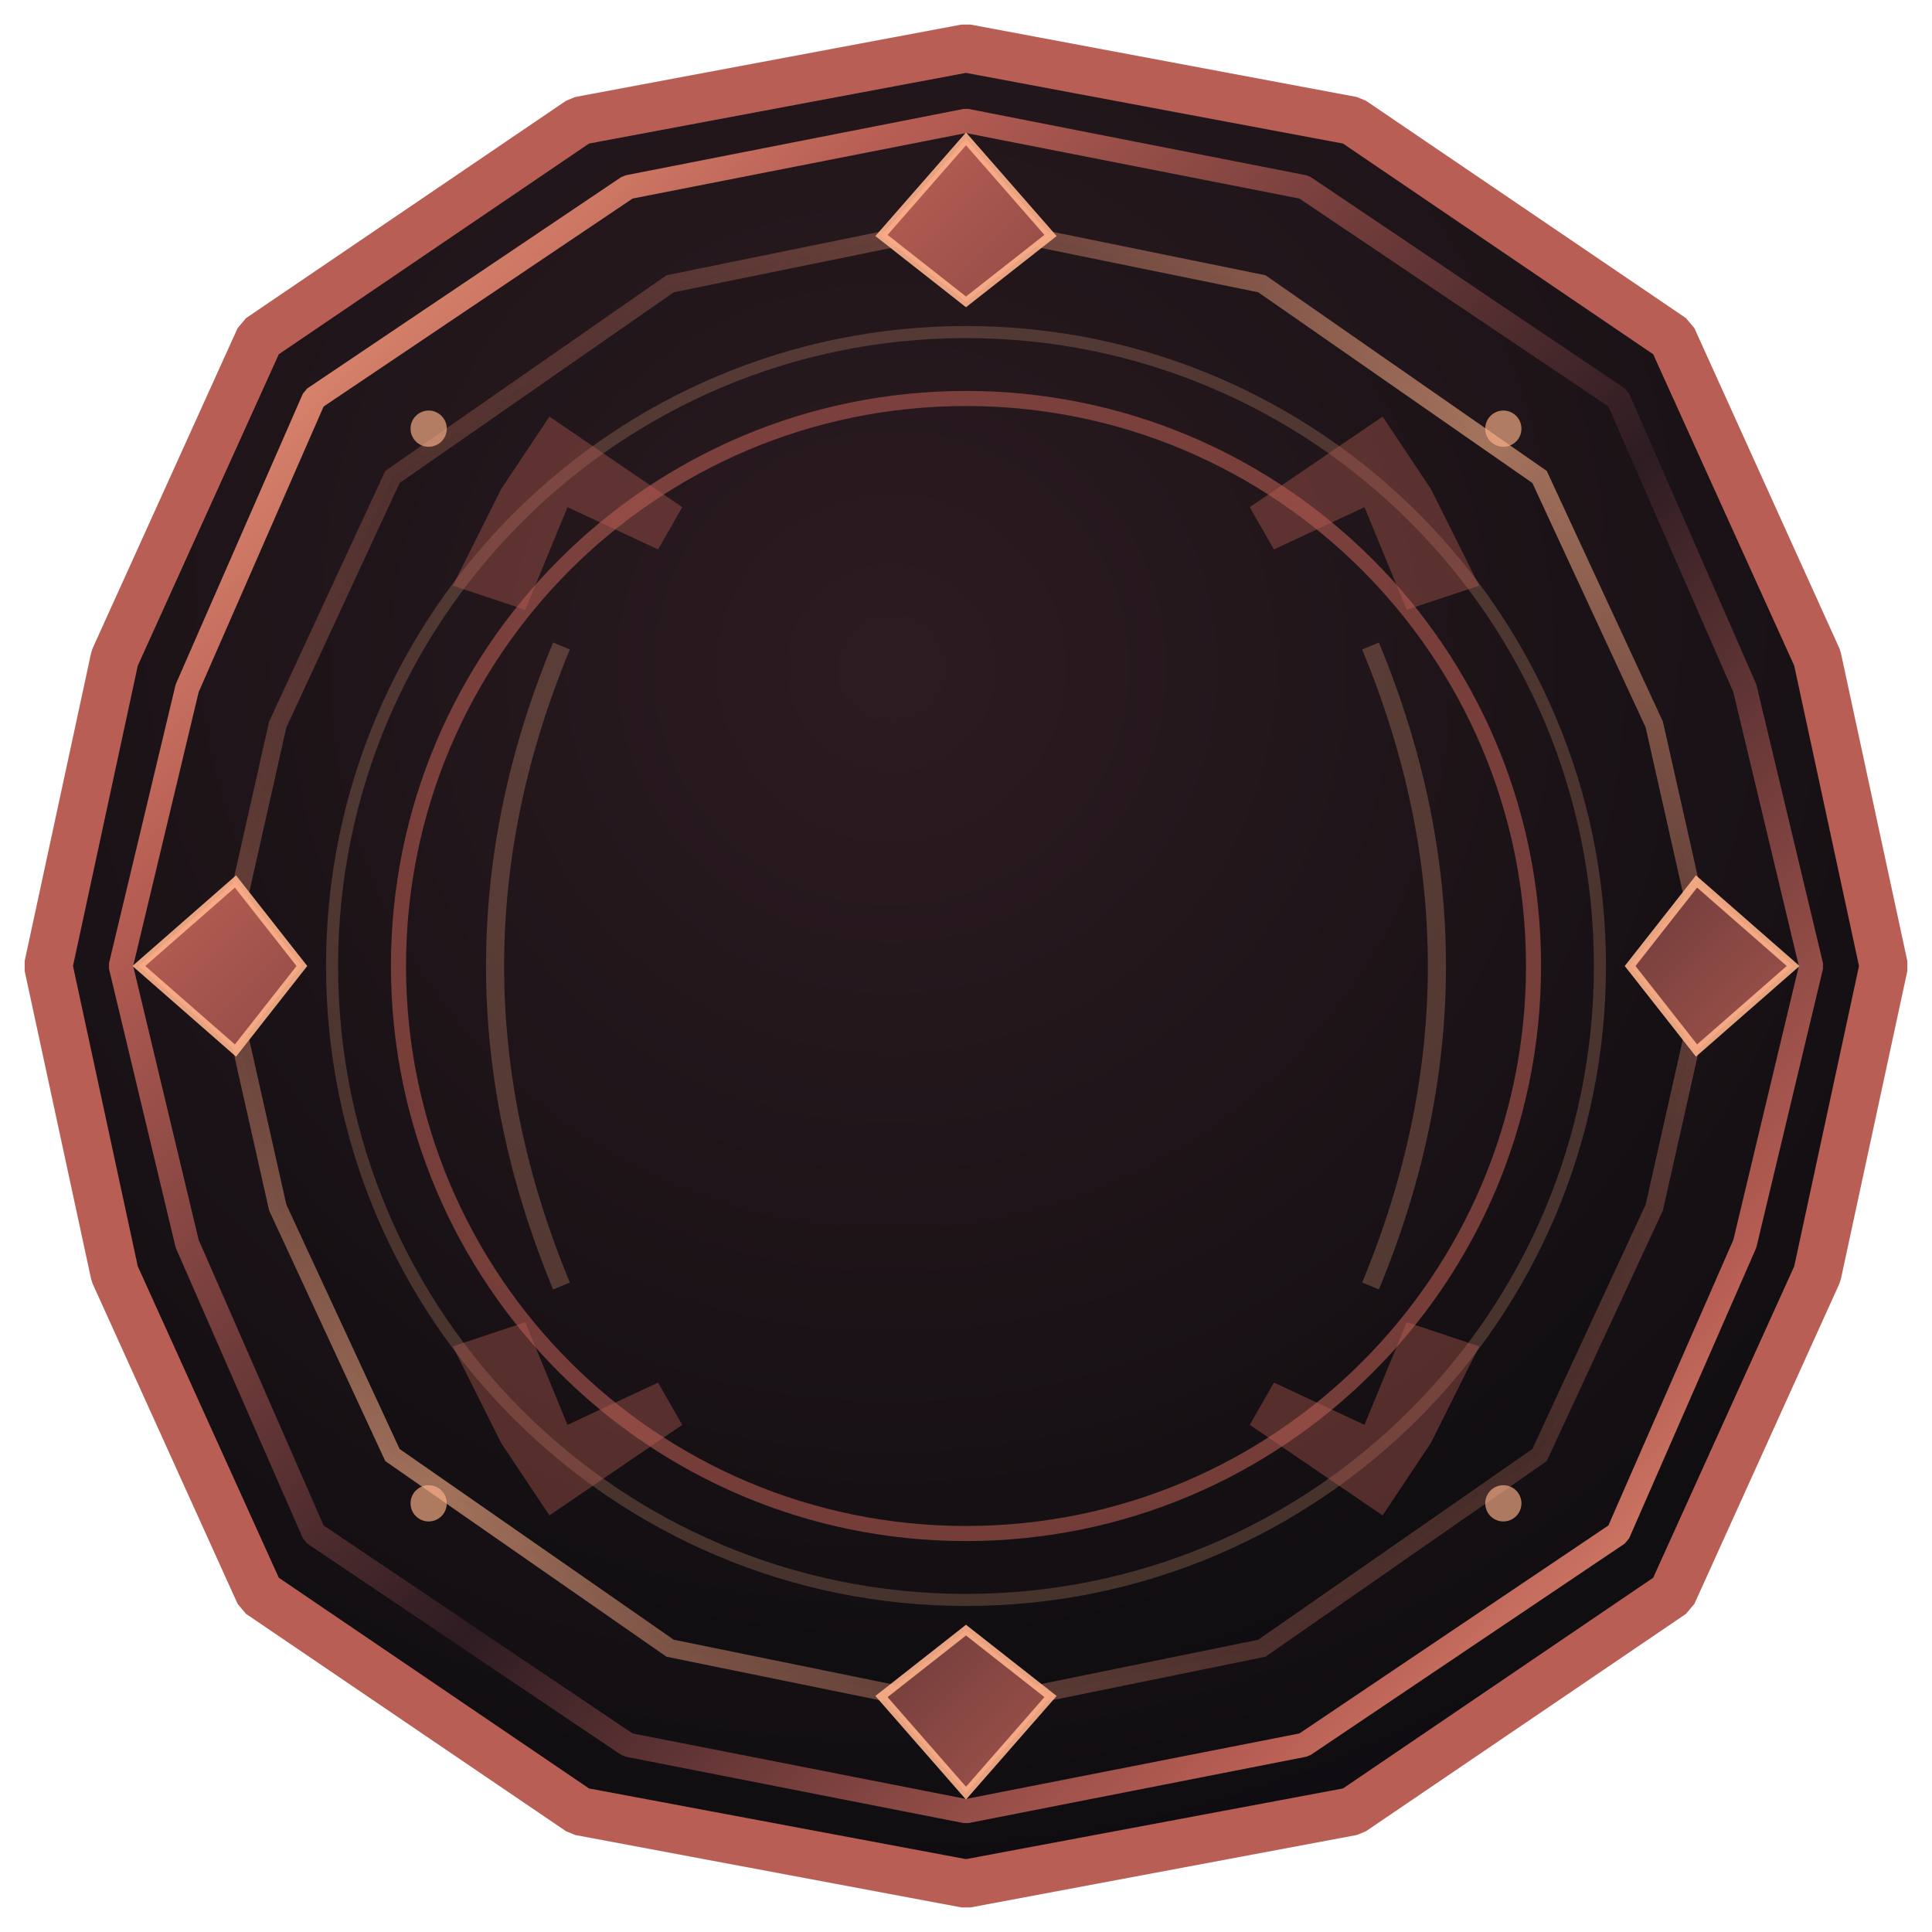
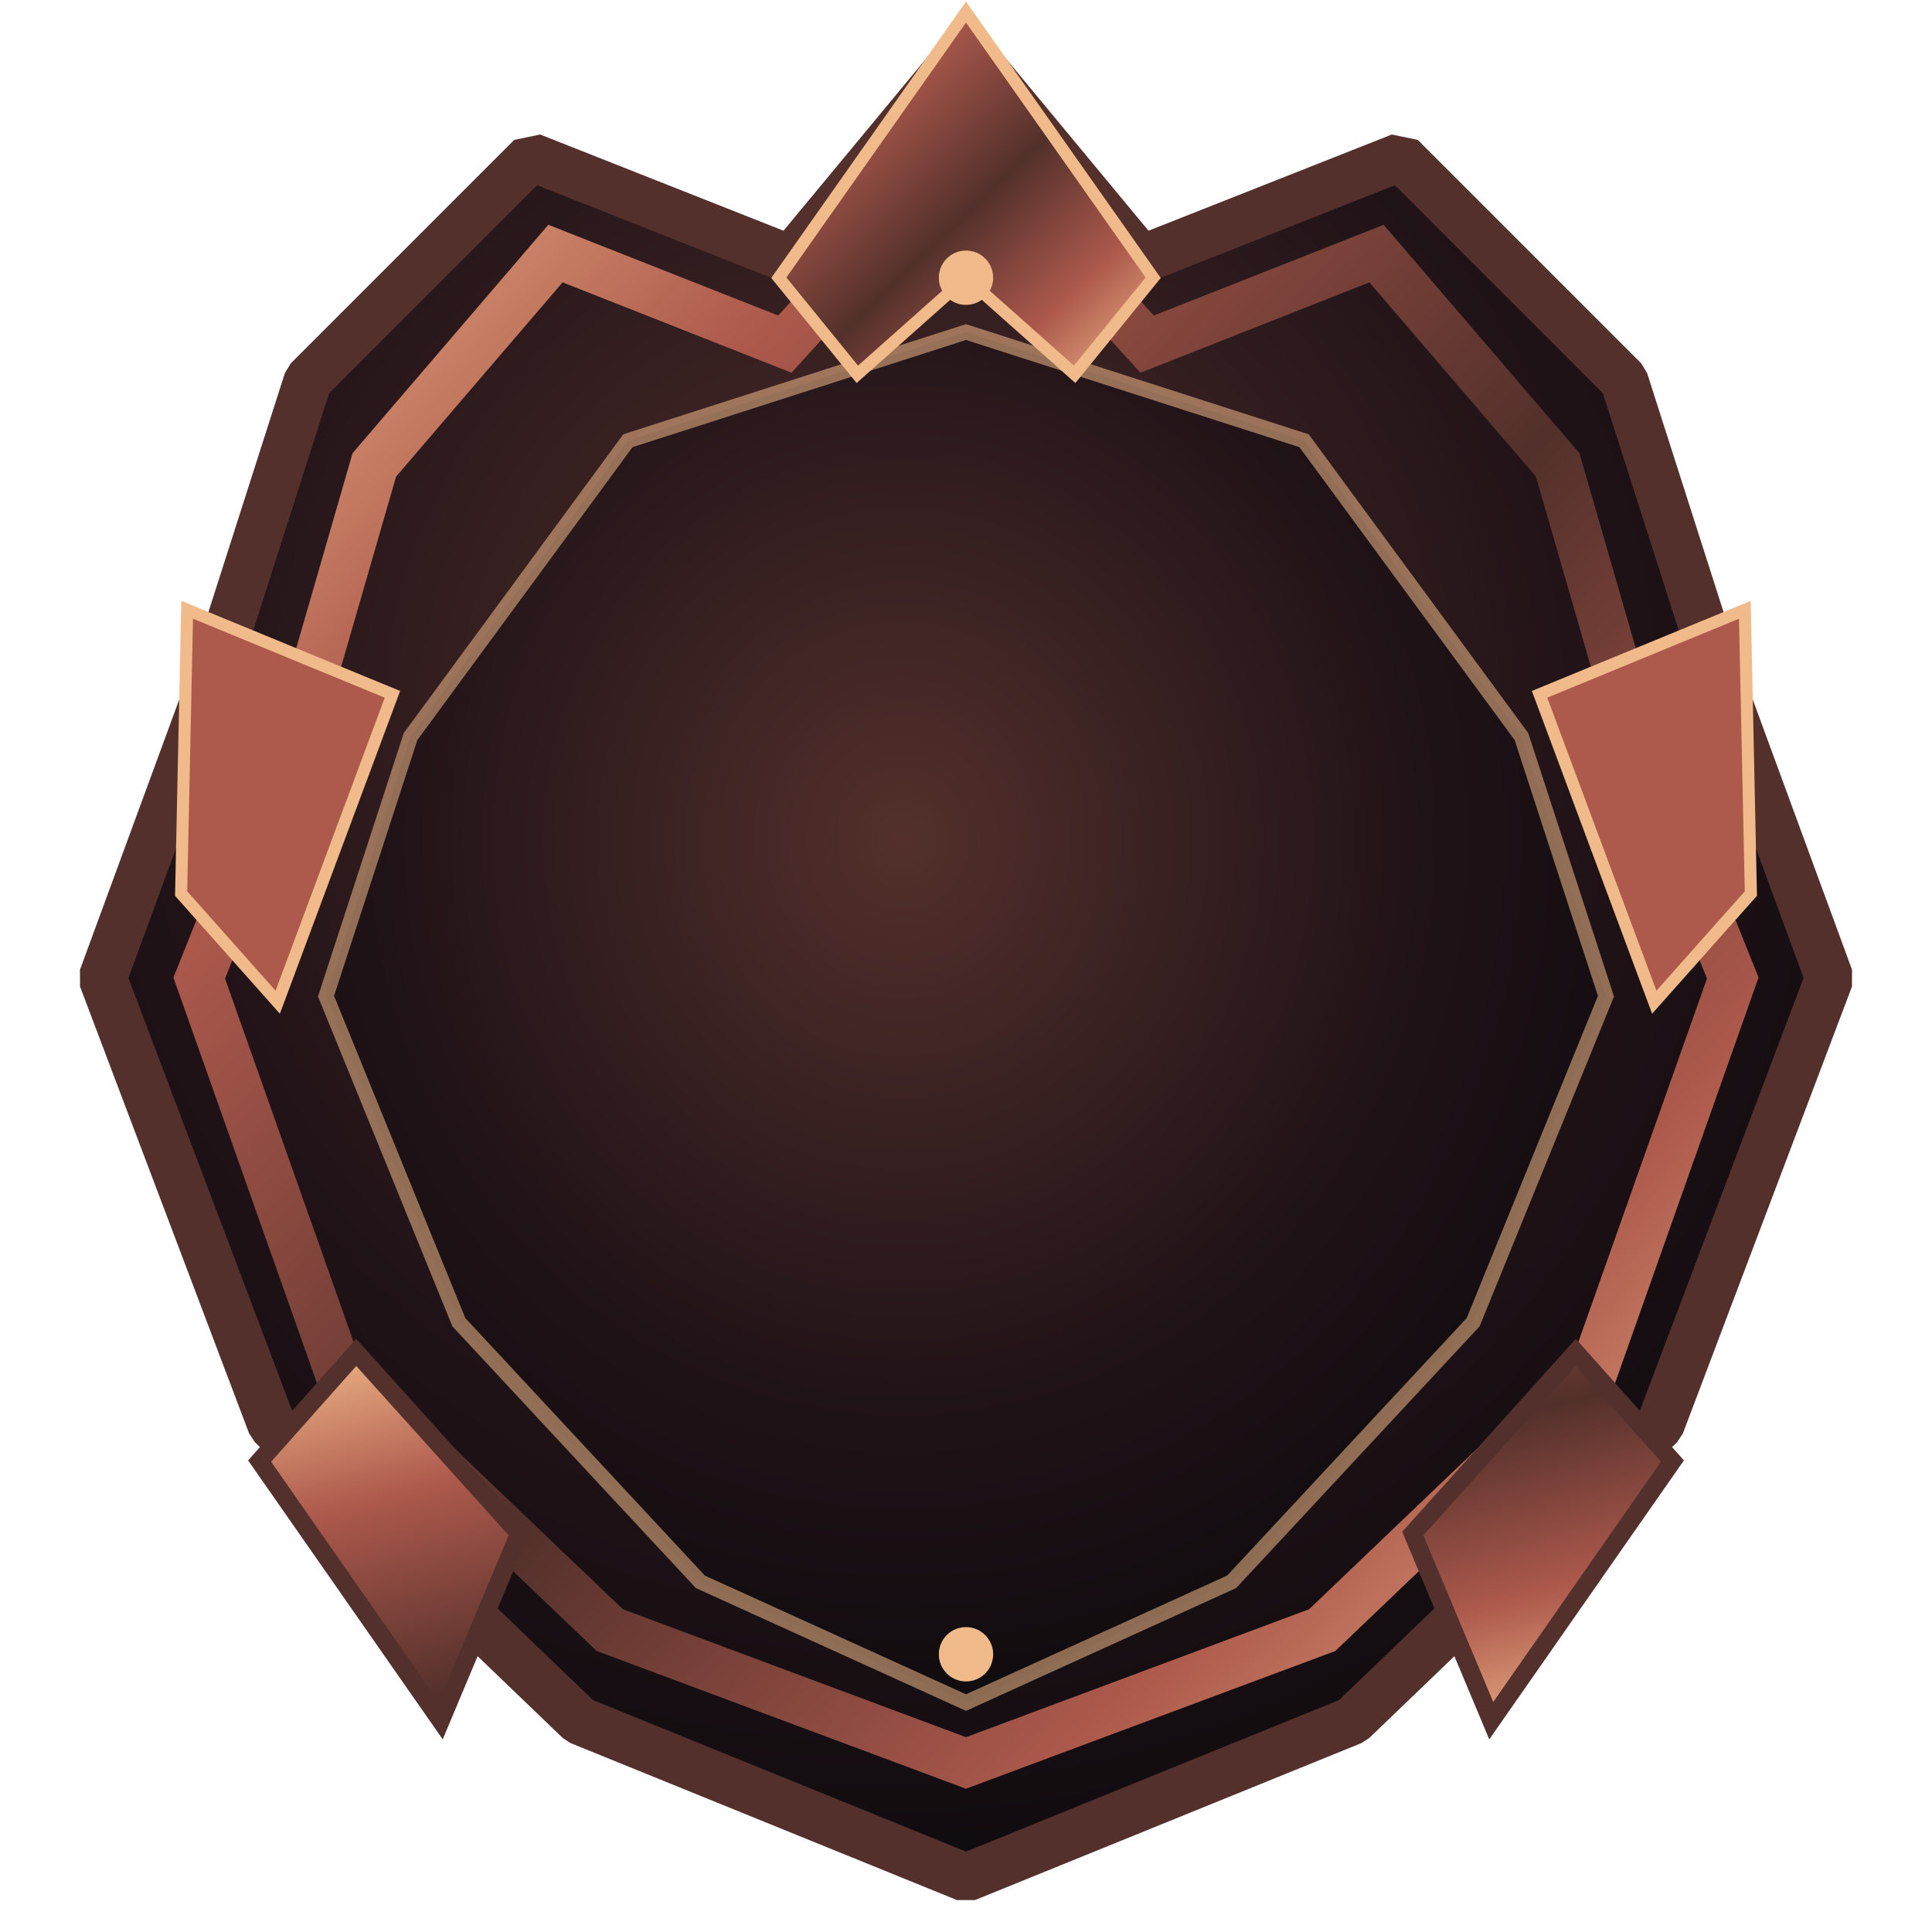
<svg xmlns="http://www.w3.org/2000/svg" viewBox="0 0 320 320" role="presentation" aria-hidden="true">
  <defs>
-     <linearGradient id="steel" x1="0" x2="1" y1="0" y2="1">
-       <stop stop-color="#ffb38b" />
-       <stop offset=".23" stop-color="#b85e54" />
-       <stop offset=".55" stop-color="#2d1c22" />
-       <stop offset=".82" stop-color="#b85e54" />
-       <stop offset="1" stop-color="#ffb38b" />
+     <linearGradient id="metal" x1="0%" y1="0%" x2="100%" y2="100%">
+       <stop stop-color="#f1ba8a" />
+       <stop offset=".24" stop-color="#ad594c" />
+       <stop offset=".53" stop-color="#53302b" />
+       <stop offset=".78" stop-color="#ad594c" />
+       <stop offset="1" stop-color="#f1ba8a" />
    </linearGradient>
-     <radialGradient id="core" cx=".45" cy=".3" r=".86">
-       <stop stop-color="#2d1c22" />
-       <stop offset=".6" stop-color="#181115" />
-       <stop offset="1" stop-color="#070a0d" />
+     <radialGradient id="face" cx="45%" cy="37%" r="77%">
+       <stop stop-color="#53302b" />
+       <stop offset=".52" stop-color="#211318" />
+       <stop offset="1" stop-color="#060709" />
    </radialGradient>
-     <linearGradient id="etch" x1="0" y1="0" x2="1" y2="1">
-       <stop stop-color="#b85e54" stop-opacity=".16" />
-       <stop offset=".5" stop-color="#ffb38b" stop-opacity=".6" />
-       <stop offset="1" stop-color="#b85e54" stop-opacity=".16" />
-     </linearGradient>
+     <radialGradient id="halo">
+       <stop stop-color="#ad594c" stop-opacity=".25" />
+       <stop offset=".55" stop-color="#ad594c" stop-opacity=".12" />
+       <stop offset="1" stop-color="#ad594c" stop-opacity="0" />
+     </radialGradient>
  </defs>
-   <path d="M160 8 224 20 277 56 301 109 312 160 301 211 277 264 224 300 160 312 96 300 43 264 19 211 8 160 19 109 43 56 96 20Z" fill="url(#core)" stroke="#b85e54" stroke-width="8" stroke-linejoin="bevel" />
-   <path d="M160 20 216 31 268 66 289 114 300 160 289 206 268 254 216 289 160 300 104 289 52 254 31 206 20 160 31 114 52 66 104 31Z" fill="none" stroke="url(#steel)" stroke-width="4" stroke-linejoin="bevel" />
-   <path d="M160 37 209 47 255 79 274 120 283 160 274 200 255 241 209 273 160 283 111 273 65 241 46 200 37 160 46 120 65 79 111 47Z" fill="url(#core)" stroke="url(#etch)" stroke-width="3" />
-   <circle cx="160" cy="160" r="105" fill="none" stroke="#ffb38b" stroke-opacity=".22" stroke-width="2" />
-   <circle cx="160" cy="160" r="94" fill="none" stroke="#b85e54" stroke-opacity=".58" stroke-width="2.5" />
-   <path d="M160 23 174 39 160 50 146 39Z M160 297 174 281 160 270 146 281Z M23 160 39 146 50 160 39 174Z M297 160 281 146 270 160 281 174Z" fill="url(#steel)" stroke="#ffb38b" stroke-width="1.4" stroke-opacity=".9" />
-   <path d="M91 69 113 84 109 91 94 84 87 101 75 97 83 81Z M229 69 207 84 211 91 226 84 233 101 245 97 237 81Z M91 251 113 236 109 229 94 236 87 219 75 223 83 239Z M229 251 207 236 211 229 226 236 233 219 245 223 237 239Z" fill="#b85e54" fill-opacity=".4" />
-   <path d="M93 107Q71 160 93 213M227 107Q249 160 227 213" fill="none" stroke="#ffb38b" stroke-opacity=".25" stroke-width="3" />
-   <g fill="#ffb38b" opacity=".65">
-     <circle cx="71" cy="71" r="3" />
-     <circle cx="249" cy="71" r="3" />
-     <circle cx="71" cy="249" r="3" />
-     <circle cx="249" cy="249" r="3" />
-   </g>
+   <path d="M160 8 189 43 232 26 269 63 285 113 303 162 275 236 224 285 160 311 96 285 45 236 17 162 35 113 51 63 88 26 131 43Z" fill="url(#face)" stroke="#53302b" stroke-width="8" stroke-linejoin="bevel" />
+   <path d="M160 24 190 57 228 42 258 77 271 122 287 162 264 227 219 270 160 292 101 270 56 227 33 162 49 122 62 77 92 42 130 57Z" fill="none" stroke="url(#metal)" stroke-width="8" />
+   <path d="M160 55 216 73 252 122 266 165 244 219 204 262 160 282 116 262 76 219 54 165 68 122 104 73Z" fill="url(#face)" stroke="#f1ba8a" stroke-opacity=".55" stroke-width="2.5" />
+   <path d="M160 2 191 46 178 62 160 46 142 62 129 46Z" fill="url(#metal)" stroke="#f1ba8a" stroke-width="2" />
+   <path d="M31 101 65 115 46 166 30 148Z M289 101 255 115 274 166 290 148Z" fill="#ad594c" stroke="#f1ba8a" stroke-width="2" />
+   <path d="M59 224 86 254 73 285 43 242Z M261 224 234 254 247 285 277 242Z" fill="url(#metal)" stroke="#53302b" stroke-width="3" />
+   <circle cx="160" cy="274" r="4.5" fill="#f1ba8a" />
+   <circle cx="160" cy="46" r="4.5" fill="#f1ba8a" />
</svg>
